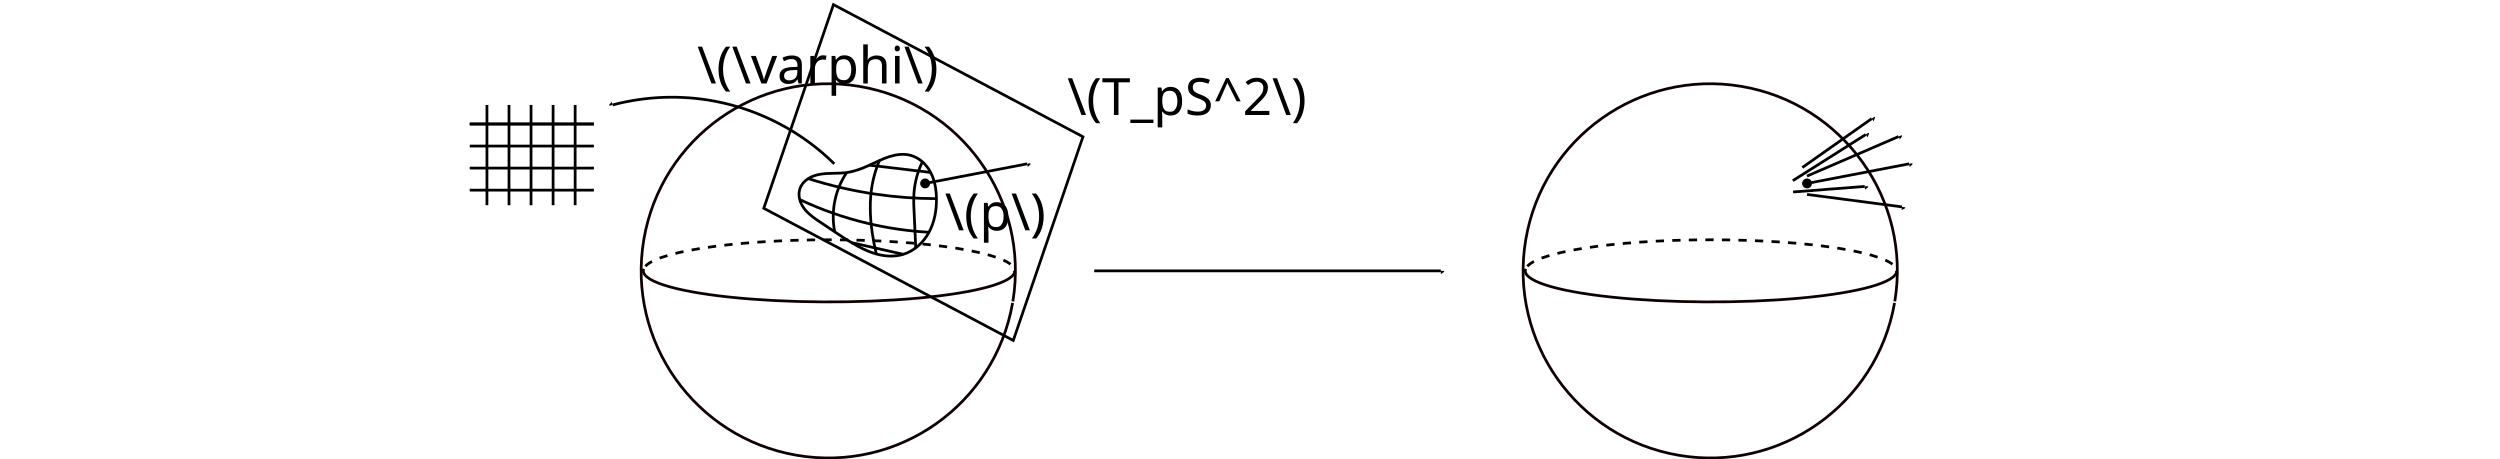
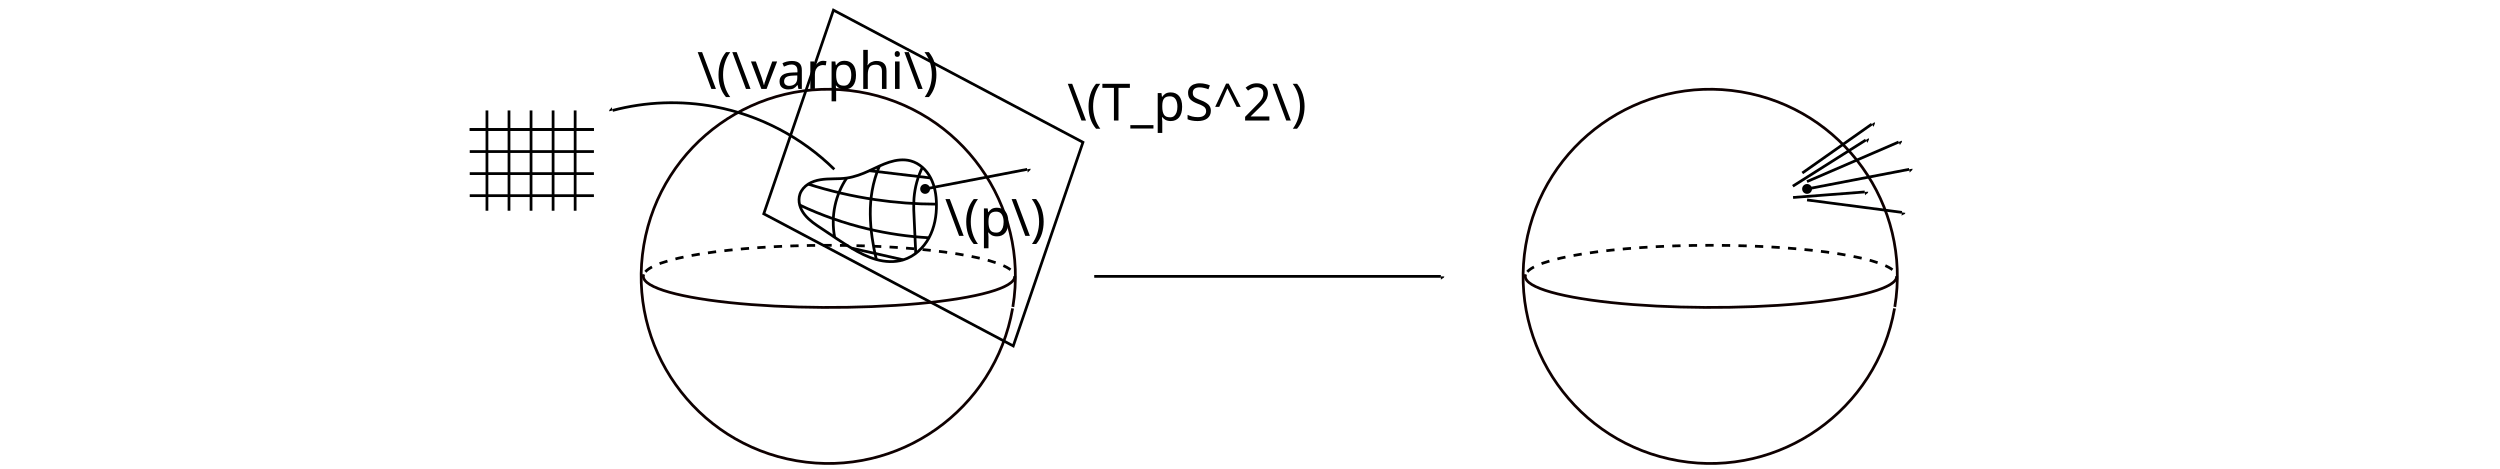
- <svg xmlns="http://www.w3.org/2000/svg" width="240mm" height="44mm" viewBox="0 0 240 44" version="1.1" id="svg8">
+ <svg xmlns="http://www.w3.org/2000/svg" width="240mm" height="45mm" viewBox="0 0 240 45" version="1.1" id="svg8">
  <defs id="defs2">
    <marker id="marker-arrow-1" orient="auto-start-reverse" refY="0" refX="0" markerHeight="3" markerWidth="2">
      <g transform="scale(1.393333)" id="g7230">
        <path d="M -1.554,2.072 C -1.425,1.295 0,0.13 0.389,0 0,-0.13 -1.425,-1.295 -1.554,-2.072" style="fill:none;stroke:#000000;stroke-linecap:round;stroke-linejoin:round;stroke-miterlimit:10;stroke-dasharray:none;stroke-opacity:1" id="path7228" />
+ 

0" /&gt;
   </g>
    </marker>
    <marker id="marker-arrow-1-8" orient="auto-start-reverse" refY="0" refX="0" markerHeight="3" markerWidth="2">
      <g transform="scale(1.393333)" id="g8979">
        <path d="M -1.554,2.072 C -1.425,1.295 0,0.13 0.389,0 0,-0.13 -1.425,-1.295 -1.554,-2.072" style="fill:none;stroke:#000000;stroke-linecap:round;stroke-linejoin:round;stroke-miterlimit:10;stroke-dasharray:none;stroke-opacity:1" id="path8977" />

+ 
0" /&gt;
   </g>
    </marker>
    <marker id="marker-arrow-1-3" orient="auto-start-reverse" refY="0" refX="0" markerHeight="3" markerWidth="2">
      <g transform="scale(1.393333)" id="g9859">
        <path d="M -1.554,2.072 C -1.425,1.295 0,0.13 0.389,0 0,-0.13 -1.425,-1.295 -1.554,-2.072" style="fill:none;stroke:#000000;stroke-linecap:round;stroke-linejoin:round;stroke-miterlimit:10;stroke-dasharray:none;stroke-opacity:1" id="path9857" />
+ 

0" /&gt;
   </g>
    </marker>
    <marker id="marker-arrow-1-1" orient="auto-start-reverse" refY="0" refX="0" markerHeight="3" markerWidth="2">
      <g transform="scale(1.393333)" id="g9946">
        <path d="M -1.554,2.072 C -1.425,1.295 0,0.13 0.389,0 0,-0.13 -1.425,-1.295 -1.554,-2.072" style="fill:none;stroke:#000000;stroke-linecap:round;stroke-linejoin:round;stroke-miterlimit:10;stroke-dasharray:none;stroke-opacity:1" id="path9944" />

+ 
0" /&gt;
   </g>
    </marker>
    <marker id="marker-arrow-1-0" orient="auto-start-reverse" refY="0" refX="0" markerHeight="3" markerWidth="2">
      <g transform="scale(1.393333)" id="g10035">
        <path d="M -1.554,2.072 C -1.425,1.295 0,0.13 0.389,0 0,-0.13 -1.425,-1.295 -1.554,-2.072" style="fill:none;stroke:#000000;stroke-linecap:round;stroke-linejoin:round;stroke-miterlimit:10;stroke-dasharray:none;stroke-opacity:1" id="path10033" />
+ 

0" /&gt;
   </g>
    </marker>
    <marker id="marker-arrow-1-37" orient="auto-start-reverse" refY="0" refX="0" markerHeight="3" markerWidth="2">
      <g transform="scale(1.393333)" id="g10142">
        <path d="M -1.554,2.072 C -1.425,1.295 0,0.13 0.389,0 0,-0.13 -1.425,-1.295 -1.554,-2.072" style="fill:none;stroke:#000000;stroke-linecap:round;stroke-linejoin:round;stroke-miterlimit:10;stroke-dasharray:none;stroke-opacity:1" id="path10140" />

+ 
0" /&gt;
   </g>
    </marker>
    <marker id="marker-arrow-1-34" orient="auto-start-reverse" refY="0" refX="0" markerHeight="3" markerWidth="2">
      <g transform="scale(1.393333)" id="g10267">
        <path d="M -1.554,2.072 C -1.425,1.295 0,0.13 0.389,0 0,-0.13 -1.425,-1.295 -1.554,-2.072" style="fill:none;stroke:#000000;stroke-linecap:round;stroke-linejoin:round;stroke-miterlimit:10;stroke-dasharray:none;stroke-opacity:1" id="path10265" />
+ 

0" /&gt;
   </g>
    </marker>
    <marker id="marker-arrow-1-7" orient="auto-start-reverse" refY="0" refX="0" markerHeight="3" markerWidth="2">
      <g transform="scale(1.393333)" id="g10410">
        <path d="M -1.554,2.072 C -1.425,1.295 0,0.13 0.389,0 0,-0.13 -1.425,-1.295 -1.554,-2.072" style="fill:none;stroke:#000000;stroke-linecap:round;stroke-linejoin:round;stroke-miterlimit:10;stroke-dasharray:none;stroke-opacity:1" id="path10408" />

+ 
0" /&gt;
   </g>
    </marker>
    <marker id="marker-arrow-1-2" orient="auto-start-reverse" refY="0" refX="0" markerHeight="3" markerWidth="2">
      <g transform="scale(1.393333)" id="g10571">
        <path d="M -1.554,2.072 C -1.425,1.295 0,0.13 0.389,0 0,-0.13 -1.425,-1.295 -1.554,-2.072" style="fill:none;stroke:#000000;stroke-linecap:round;stroke-linejoin:round;stroke-miterlimit:10;stroke-dasharray:none;stroke-opacity:1" id="path10569" />
+ 

0" /&gt;
   </g>
    </marker>
    <marker id="marker-arrow-1-5" orient="auto-start-reverse" refY="0" refX="0" markerHeight="3" markerWidth="2">
      <g transform="scale(1.393333)" id="g10750">
        <path d="M -1.554,2.072 C -1.425,1.295 0,0.13 0.389,0 0,-0.13 -1.425,-1.295 -1.554,-2.072" style="fill:none;stroke:#000000;stroke-linecap:round;stroke-linejoin:round;stroke-miterlimit:10;stroke-dasharray:none;stroke-opacity:1" id="path10748" />

+ 
0" /&gt;
   </g>
    </marker>
    <marker id="marker-arrow-1-71" orient="auto-start-reverse" refY="0" refX="0" markerHeight="3" markerWidth="2">
      <g transform="scale(1.393333)" id="g10947">
        <path d="M -1.554,2.072 C -1.425,1.295 0,0.13 0.389,0 0,-0.13 -1.425,-1.295 -1.554,-2.072" style="fill:none;stroke:#000000;stroke-linecap:round;stroke-linejoin:round;stroke-miterlimit:10;stroke-dasharray:none;stroke-opacity:1" id="path10945" />
+ 

0" /&gt;
   </g>
    </marker>
    <marker id="marker-arrow-1-86" orient="auto-start-reverse" refY="0" refX="0" markerHeight="3" markerWidth="2">
      <g transform="scale(1.393333)" id="g11162">
        <path d="M -1.554,2.072 C -1.425,1.295 0,0.13 0.389,0 0,-0.13 -1.425,-1.295 -1.554,-2.072" style="fill:none;stroke:#000000;stroke-linecap:round;stroke-linejoin:round;stroke-miterlimit:10;stroke-dasharray:none;stroke-opacity:1" id="path11160" />

+ 
0" /&gt;
   </g>
    </marker>
    <marker id="marker-arrow-1-53" orient="auto-start-reverse" refY="0" refX="0" markerHeight="3" markerWidth="2">
      <g transform="scale(1.393333)" id="g11395">
        <path d="M -1.554,2.072 C -1.425,1.295 0,0.13 0.389,0 0,-0.13 -1.425,-1.295 -1.554,-2.072" style="fill:none;stroke:#000000;stroke-linecap:round;stroke-linejoin:round;stroke-miterlimit:10;stroke-dasharray:none;stroke-opacity:1" id="path11393" />
+ 

0" /&gt;
   </g>
    </marker>
    <marker id="marker-arrow-1-19" orient="auto-start-reverse" refY="0" refX="0" markerHeight="3" markerWidth="2">
      <g transform="scale(1.393333)" id="g11646">
        <path d="M -1.554,2.072 C -1.425,1.295 0,0.13 0.389,0 0,-0.13 -1.425,-1.295 -1.554,-2.072" style="fill:none;stroke:#000000;stroke-linecap:round;stroke-linejoin:round;stroke-miterlimit:10;stroke-dasharray:none;stroke-opacity:1" id="path11644" />

+ 
0" /&gt;
   </g>
    </marker>
    <marker id="marker-arrow-1-6" orient="auto-start-reverse" refY="0" refX="0" markerHeight="3" markerWidth="2">
      <g transform="scale(1.393333)" id="g11915">
        <path d="M -1.554,2.072 C -1.425,1.295 0,0.13 0.389,0 0,-0.13 -1.425,-1.295 -1.554,-2.072" style="fill:none;stroke:#000000;stroke-linecap:round;stroke-linejoin:round;stroke-miterlimit:10;stroke-dasharray:none;stroke-opacity:1" id="path11913" />
+ 

0" /&gt;
   </g>
    </marker>
    <marker id="marker-arrow-1-4" orient="auto-start-reverse" refY="0" refX="0" markerHeight="3" markerWidth="2">
      <g transform="scale(1.393333)" id="g12202">
        <path d="M -1.554,2.072 C -1.425,1.295 0,0.13 0.389,0 0,-0.13 -1.425,-1.295 -1.554,-2.072" style="fill:none;stroke:#000000;stroke-linecap:round;stroke-linejoin:round;stroke-miterlimit:10;stroke-dasharray:none;stroke-opacity:1" id="path12200" />

+ 
0" /&gt;
   </g>
    </marker>
  </defs>
  <g id="layer1" transform="translate(0,-177)">
-     <path style="font-variation-settings:normal;opacity:1;vector-effect:none;fill:none;fill-opacity:1;fill-rule:evenodd;stroke:#0e0000;stroke-width:0.265;stroke-linecap:butt;stroke-linejoin:miter;stroke-miterlimit:4;stroke-dasharray:none;stroke-dashoffset:0;stroke-opacity:1;-inkscape-stroke:none;stop-color:#000000;stop-opacity:1" id="path2241" d="M 97.21,206.076 A 17.96,17.96 0 0 1 76.477,220.704 17.96,17.96 0 0 1 61.807,200 17.96,17.96 0 0 1 82.483,185.289 17.96,17.96 0 0 1 97.234,205.935" />
-     <rect style="font-variation-settings:normal;opacity:1;vector-effect:none;fill:none;fill-opacity:1;fill-rule:evenodd;stroke:#000000;stroke-width:0.266;stroke-linecap:butt;stroke-linejoin:miter;stroke-miterlimit:4;stroke-dasharray:none;stroke-dashoffset:0;stroke-opacity:1;-inkscape-stroke:none;marker-start:none;marker-end:none;stop-color:#000000;stop-opacity:1" id="rect2969" width="27.105" height="20.666" x="134.815" y="120.849" transform="matrix(0.8836939,0.4680653,-0.3237369,0.9461472,0,0)" />
-     <path style="font-variation-settings:normal;opacity:1;vector-effect:none;fill:#000000;fill-opacity:1;fill-rule:evenodd;stroke:none;stroke-width:0.265;stroke-linecap:butt;stroke-linejoin:miter;stroke-miterlimit:4;stroke-dasharray:none;stroke-dashoffset:0;stroke-opacity:1;-inkscape-stroke:none;marker-start:none;marker-end:none;stop-color:#000000;stop-opacity:1" id="path4593" d="m 89.276,-194.528 a 0.472,0.472 0 0 1 -0.545,0.385 0.472,0.472 0 0 1 -0.386,-0.544 0.472,0.472 0 0 1 0.544,-0.387 0.472,0.472 0 0 1 0.388,0.543" transform="scale(1,-1)" />
-     <text xml:space="preserve" style="font-size:4.939px;line-height:1.25;font-family:sans-serif;-inkscape-font-specification:'sans-serif, Normal';text-decoration-color:#000000;letter-spacing:0px;word-spacing:0px;fill:#000000;stroke-width:0.265;-inkscape-stroke:none;stop-color:#000000" x="90.714" y="199.112" id="text4655">
-       <tspan id="tspan4653" style="stroke-width:0.265" x="90.714" y="199.112">\(p\)</tspan>
+     <path style="font-variation-settings:normal;opacity:1;vector-effect:none;fill:none;fill-opacity:1;fill-rule:evenodd;stroke:#0e0000;stroke-width:0.265;stroke-linecap:butt;stroke-linejoin:miter;stroke-miterlimit:4;stroke-dasharray:none;stroke-dashoffset:0;stroke-opacity:1;-inkscape-stroke:none;stop-color:#000000;stop-opacity:1" id="path2241" d="M 97.21,206.605 A 17.96,17.96 0 0 1 76.477,221.233 17.96,17.96 0 0 1 61.807,200.529 17.96,17.96 0 0 1 82.483,185.818 17.96,17.96 0 0 1 97.234,206.464" />
+     <rect style="font-variation-settings:normal;opacity:1;vector-effect:none;fill:none;fill-opacity:1;fill-rule:evenodd;stroke:#000000;stroke-width:0.266;stroke-linecap:butt;stroke-linejoin:miter;stroke-miterlimit:4;stroke-dasharray:none;stroke-dashoffset:0;stroke-opacity:1;-inkscape-stroke:none;marker-start:none;marker-end:none;stop-color:#000000;stop-opacity:1" id="rect2969" width="27.105" height="20.666" x="134.988" y="121.323" transform="matrix(0.8836939,0.4680653,-0.3237369,0.9461472,0,0)" />
+     <path style="font-variation-settings:normal;opacity:1;vector-effect:none;fill:#000000;fill-opacity:1;fill-rule:evenodd;stroke:none;stroke-width:0.265;stroke-linecap:butt;stroke-linejoin:miter;stroke-miterlimit:4;stroke-dasharray:none;stroke-dashoffset:0;stroke-opacity:1;-inkscape-stroke:none;marker-start:none;marker-end:none;stop-color:#000000;stop-opacity:1" id="path4593" d="m 89.276,-195.057 a 0.472,0.472 0 0 1 -0.545,0.385 0.472,0.472 0 0 1 -0.386,-0.544 0.472,0.472 0 0 1 0.544,-0.387 0.472,0.472 0 0 1 0.388,0.543" transform="scale(1,-1)" />
+     <text xml:space="preserve" style="font-size:4.939px;line-height:1.25;font-family:sans-serif;-inkscape-font-specification:'sans-serif, Normal';text-decoration-color:#000000;letter-spacing:0px;word-spacing:0px;fill:#000000;stroke-width:0.265;-inkscape-stroke:none;stop-color:#000000" x="90.714" y="199.642" id="text4655">
+       <tspan id="tspan4653" style="stroke-width:0.265" x="90.714" y="199.642">\(p\)</tspan>
    </text>
-     <path style="fill:none;stroke:#000000;stroke-width:0.265px;stroke-linecap:butt;stroke-linejoin:miter;stroke-opacity:1" d="m 83.466,192.858 c 0.63,-0.288 1.248,-0.611 1.908,-0.821 0.66,-0.211 1.378,-0.304 2.046,-0.123 0.418,0.113 0.805,0.332 1.131,0.619 0.325,0.286 0.59,0.639 0.791,1.023 0.402,0.768 0.545,1.649 0.557,2.515 0.015,1.113 -0.186,2.247 -0.715,3.226 -0.529,0.98 -1.407,1.795 -2.472,2.12 -0.835,0.255 -1.743,0.201 -2.584,-0.033 -0.841,-0.234 -1.624,-0.641 -2.374,-1.088 -0.969,-0.579 -1.892,-1.229 -2.833,-1.852 -0.596,-0.394 -1.21,-0.787 -1.657,-1.344 -0.223,-0.279 -0.401,-0.597 -0.492,-0.943 -0.091,-0.345 -0.092,-0.718 0.025,-1.056 0.138,-0.397 0.434,-0.729 0.789,-0.955 0.355,-0.226 0.765,-0.354 1.18,-0.422 0.83,-0.136 1.684,-0.043 2.517,-0.16 0.76,-0.107 1.486,-0.386 2.184,-0.705 z" id="path5479" />
-     <path style="fill:none;stroke:#000000;stroke-width:0.265px;stroke-linecap:butt;stroke-linejoin:miter;stroke-opacity:1" d="m 89.185,199.297 c -1.981,-0.109 -3.952,-0.395 -5.882,-0.853 -2.248,-0.534 -4.441,-1.302 -6.531,-2.287" id="path6209" />
-     <path style="fill:none;stroke:#000000;stroke-width:0.265px;stroke-linecap:butt;stroke-linejoin:miter;stroke-opacity:1" d="m 89.9,196.07 c -1.975,-0.003 -3.949,-0.149 -5.902,-0.438 -2.173,-0.321 -4.319,-0.819 -6.412,-1.486" id="path6213" />
-     <path style="fill:none;stroke:#000000;stroke-width:0.265px;stroke-linecap:butt;stroke-linejoin:miter;stroke-opacity:1" d="m 89.342,193.555 -5.876,-0.697" id="path6313" />
-     <path style="fill:none;stroke:#000000;stroke-width:0.265px;stroke-linecap:butt;stroke-linejoin:miter;stroke-opacity:1" d="m 86.713,201.416 -4.958,-1.121" id="path6317" />
-     <path style="fill:none;stroke:#000000;stroke-width:0.265px;stroke-linecap:butt;stroke-linejoin:miter;stroke-opacity:1" d="m 45.094,188.904 h 11.922" id="path7047" />
-     <path style="fill:none;stroke:#000000;stroke-width:0.265px;stroke-linecap:butt;stroke-linejoin:miter;stroke-opacity:1" d="m 45.094,188.904 h 11.922" id="path7156" />
-     <path style="fill:none;stroke:#000000;stroke-width:0.265px;stroke-linecap:butt;stroke-linejoin:miter;stroke-opacity:1" d="m 45.094,191.021 h 11.922" id="path7168" />
-     <path style="fill:none;stroke:#000000;stroke-width:0.265px;stroke-linecap:butt;stroke-linejoin:miter;stroke-opacity:1" d="m 45.094,193.137 h 11.922" id="path7174" />
-     <path style="fill:none;stroke:#000000;stroke-width:0.265px;stroke-linecap:butt;stroke-linejoin:miter;stroke-opacity:1" d="m 45.094,195.254 h 11.922" id="path7180" />
-     <path style="fill:none;stroke:#000000;stroke-width:0.265px;stroke-linecap:butt;stroke-linejoin:miter;stroke-opacity:1" d="m 46.747,196.701 v -9.627" id="path7192" />
-     <path style="fill:none;stroke:#000000;stroke-width:0.265px;stroke-linecap:butt;stroke-linejoin:miter;stroke-opacity:1" d="m 48.864,196.701 v -9.627" id="path7196" />
-     <path style="fill:none;stroke:#000000;stroke-width:0.265px;stroke-linecap:butt;stroke-linejoin:miter;stroke-opacity:1" d="m 50.98,196.701 v -9.627" id="path7202" />
-     <path style="fill:none;stroke:#000000;stroke-width:0.265px;stroke-linecap:butt;stroke-linejoin:miter;stroke-opacity:1" d="m 53.097,196.701 v -9.627" id="path7208" />
-     <path style="fill:none;stroke:#000000;stroke-width:0.265px;stroke-linecap:butt;stroke-linejoin:miter;stroke-opacity:1" d="m 55.214,196.701 v -9.627" id="path7214" />
-     <path style="fill:none;fill-opacity:1;stroke:#000000;stroke-width:0.265;stroke-linecap:butt;stroke-linejoin:miter;stroke-dasharray:none;stroke-opacity:1;marker-start:none;marker-end:url(#marker-arrow-1)" d="m 80.093,192.727 c -3.113,-3.072 -7.153,-5.191 -11.45,-6.007 -3.25,-0.617 -6.638,-0.495 -9.835,0.354" id="path7224" />
-     <text xml:space="preserve" style="font-size:4.939px;line-height:1.25;font-family:sans-serif;-inkscape-font-specification:'sans-serif, Normal';text-decoration-color:#000000;letter-spacing:0px;word-spacing:0px;fill:#000000;stroke-width:0.265;-inkscape-stroke:none;stop-color:#000000" x="66.933" y="185.011" id="text7261">
-       <tspan id="tspan7259" style="stroke-width:0.265" x="66.933" y="185.011">\(\varphi\)</tspan>
+     <path style="fill:none;stroke:#000000;stroke-width:0.265px;stroke-linecap:butt;stroke-linejoin:miter;stroke-opacity:1" d="m 83.466,192.858 c 0.63,-0.288 1.248,-0.611 1.908,-0.821 0.66,-0.211 1.378,-0.304 2.046,-0.123 0.418,0.113 0.805,0.332 1.131,0.619 0.325,0.286 0.59,0.639 0.791,1.023 0.402,0.768 0.545,1.649 0.557,2.515 0.015,1.113 -0.186,2.247 -0.715,3.226 -0.529,0.98 -1.407,1.795 -2.472,2.12 -0.835,0.255 -1.743,0.201 -2.584,-0.033 -0.841,-0.234 -1.624,-0.641 -2.374,-1.088 -0.969,-0.579 -1.892,-1.229 -2.833,-1.852 -0.596,-0.394 -1.21,-0.787 -1.657,-1.344 -0.223,-0.279 -0.401,-0.597 -0.492,-0.943 -0.091,-0.345 -0.092,-0.718 0.025,-1.056 0.138,-0.397 0.434,-0.729 0.789,-0.955 0.355,-0.226 0.765,-0.354 1.18,-0.422 0.83,-0.136 1.684,-0.043 2.517,-0.16 0.76,-0.107 1.486,-0.386 2.184,-0.705 z" id="path5479" transform="translate(0,0.5291667)" />
+     <path style="fill:none;stroke:#000000;stroke-width:0.265px;stroke-linecap:butt;stroke-linejoin:miter;stroke-opacity:1" d="m 89.185,199.297 c -1.981,-0.109 -3.952,-0.395 -5.882,-0.853 -2.248,-0.534 -4.441,-1.302 -6.531,-2.287" id="path6209" transform="translate(0,0.5291667)" />
+     <path style="fill:none;stroke:#000000;stroke-width:0.265px;stroke-linecap:butt;stroke-linejoin:miter;stroke-opacity:1" d="m 89.9,196.07 c -1.975,-0.003 -3.949,-0.149 -5.902,-0.438 -2.173,-0.321 -4.319,-0.819 -6.412,-1.486" id="path6213" transform="translate(0,0.5291667)" />
+     <path style="fill:none;stroke:#000000;stroke-width:0.265px;stroke-linecap:butt;stroke-linejoin:miter;stroke-opacity:1" d="m 89.342,193.555 -5.876,-0.697" id="path6313" transform="translate(0,0.5291667)" />
+     <path style="fill:none;stroke:#000000;stroke-width:0.265px;stroke-linecap:butt;stroke-linejoin:miter;stroke-opacity:1" d="m 86.713,201.416 -4.958,-1.121" id="path6317" transform="translate(0,0.5291667)" />
+     <path style="fill:none;stroke:#000000;stroke-width:0.265px;stroke-linecap:butt;stroke-linejoin:miter;stroke-opacity:1" d="m 45.094,188.904 h 11.922" id="path7047" transform="translate(0,0.5291667)" />
+     <path style="fill:none;stroke:#000000;stroke-width:0.265px;stroke-linecap:butt;stroke-linejoin:miter;stroke-opacity:1" d="m 45.094,188.904 h 11.922" id="path7156" transform="translate(0,0.5291667)" />
+     <path style="fill:none;stroke:#000000;stroke-width:0.265px;stroke-linecap:butt;stroke-linejoin:miter;stroke-opacity:1" d="m 45.094,191.021 h 11.922" id="path7168" transform="translate(0,0.5291667)" />
+     <path style="fill:none;stroke:#000000;stroke-width:0.265px;stroke-linecap:butt;stroke-linejoin:miter;stroke-opacity:1" d="m 45.094,193.137 h 11.922" id="path7174" transform="translate(0,0.5291667)" />
+     <path style="fill:none;stroke:#000000;stroke-width:0.265px;stroke-linecap:butt;stroke-linejoin:miter;stroke-opacity:1" d="m 45.094,195.254 h 11.922" id="path7180" transform="translate(0,0.5291667)" />
+     <path style="fill:none;stroke:#000000;stroke-width:0.265px;stroke-linecap:butt;stroke-linejoin:miter;stroke-opacity:1" d="m 46.747,196.701 v -9.627" id="path7192" transform="translate(0,0.5291667)" />
+     <path style="fill:none;stroke:#000000;stroke-width:0.265px;stroke-linecap:butt;stroke-linejoin:miter;stroke-opacity:1" d="m 48.864,196.701 v -9.627" id="path7196" transform="translate(0,0.5291667)" />
+     <path style="fill:none;stroke:#000000;stroke-width:0.265px;stroke-linecap:butt;stroke-linejoin:miter;stroke-opacity:1" d="m 50.98,196.701 v -9.627" id="path7202" transform="translate(0,0.5291667)" />
+     <path style="fill:none;stroke:#000000;stroke-width:0.265px;stroke-linecap:butt;stroke-linejoin:miter;stroke-opacity:1" d="m 53.097,196.701 v -9.627" id="path7208" transform="translate(0,0.5291667)" />
+     <path style="fill:none;stroke:#000000;stroke-width:0.265px;stroke-linecap:butt;stroke-linejoin:miter;stroke-opacity:1" d="m 55.214,196.701 v -9.627" id="path7214" transform="translate(0,0.5291667)" />
+     <path style="fill:none;fill-opacity:1;stroke:#000000;stroke-width:0.265;stroke-linecap:butt;stroke-linejoin:miter;stroke-dasharray:none;stroke-opacity:1;marker-start:none;marker-end:url(#marker-arrow-1)" d="m 80.093,192.727 c -3.113,-3.072 -7.153,-5.191 -11.45,-6.007 -3.25,-0.617 -6.638,-0.495 -9.835,0.354" id="path7224" transform="translate(0,0.5291667)" />
+     <text xml:space="preserve" style="font-size:4.939px;line-height:1.25;font-family:sans-serif;-inkscape-font-specification:'sans-serif, Normal';text-decoration-color:#000000;letter-spacing:0px;word-spacing:0px;fill:#000000;stroke-width:0.265;-inkscape-stroke:none;stop-color:#000000" x="66.933" y="185.54" id="text7261">
+       <tspan id="tspan7259" style="stroke-width:0.265" x="66.933" y="185.54">\(\varphi\)</tspan>
    </text>
-     <path style="fill:none;stroke:#000000;stroke-width:0.265px;stroke-linecap:butt;stroke-linejoin:miter;stroke-opacity:1" d="m 81.283,193.563 c -0.536,0.798 -0.919,1.699 -1.121,2.639 -0.216,1 -0.227,2.044 -0.033,3.049" id="path8057" />
-     <path style="fill:none;stroke:#000000;stroke-width:0.265px;stroke-linecap:butt;stroke-linejoin:miter;stroke-opacity:1" d="m 84.423,192.413 c -0.322,0.762 -0.558,1.56 -0.7,2.375 -0.259,1.48 -0.209,3.002 0,4.49 0.1,0.708 0.235,1.412 0.406,2.106" id="path8070" />
-     <path style="fill:none;stroke:#000000;stroke-width:0.265px;stroke-linecap:butt;stroke-linejoin:miter;stroke-opacity:1" d="m 88.552,192.533 c -0.45,0.919 -0.724,1.923 -0.806,2.943 -0.06,0.751 -0.016,1.505 0.025,2.258 0.055,1.021 0.102,2.042 0.141,3.063" id="path8083" />
-     <text xml:space="preserve" style="font-size:4.939px;line-height:1.25;font-family:sans-serif;-inkscape-font-specification:'sans-serif, Normal';text-decoration-color:#000000;letter-spacing:0px;word-spacing:0px;fill:#000000;stroke-width:0.265;-inkscape-stroke:none;stop-color:#000000" x="102.461" y="188.043" id="text8898">
-       <tspan id="tspan8896" style="stroke-width:0.265" x="102.461" y="188.043">\(T_pS^2\)</tspan>
+     <path style="fill:none;stroke:#000000;stroke-width:0.265px;stroke-linecap:butt;stroke-linejoin:miter;stroke-opacity:1" d="m 81.283,193.563 c -0.536,0.798 -0.919,1.699 -1.121,2.639 -0.216,1 -0.227,2.044 -0.033,3.049" id="path8057" transform="translate(0,0.5291667)" />
+     <path style="fill:none;stroke:#000000;stroke-width:0.265px;stroke-linecap:butt;stroke-linejoin:miter;stroke-opacity:1" d="m 84.423,192.413 c -0.322,0.762 -0.558,1.56 -0.7,2.375 -0.259,1.48 -0.209,3.002 0,4.49 0.1,0.708 0.235,1.412 0.406,2.106" id="path8070" transform="translate(0,0.5291667)" />
+     <path style="fill:none;stroke:#000000;stroke-width:0.265px;stroke-linecap:butt;stroke-linejoin:miter;stroke-opacity:1" d="m 88.552,192.533 c -0.45,0.919 -0.724,1.923 -0.806,2.943 -0.06,0.751 -0.016,1.505 0.025,2.258 0.055,1.021 0.102,2.042 0.141,3.063" id="path8083" transform="translate(0,0.5291667)" />
+     <text xml:space="preserve" style="font-size:4.939px;line-height:1.25;font-family:sans-serif;-inkscape-font-specification:'sans-serif, Normal';text-decoration-color:#000000;letter-spacing:0px;word-spacing:0px;fill:#000000;stroke-width:0.265;-inkscape-stroke:none;stop-color:#000000" x="102.461" y="188.572" id="text8898">
+       <tspan id="tspan8896" style="stroke-width:0.265" x="102.461" y="188.572">\(T_pS^2\)</tspan>
    </text>
-     <path style="fill:none;fill-opacity:1;stroke:#000000;stroke-width:0.265;stroke-linecap:butt;stroke-linejoin:miter;stroke-dasharray:none;stroke-opacity:1;marker-start:none;marker-end:url(#marker-arrow-1)" d="m 88.811,194.609 9.796,-1.882" id="path8964" />
-     <path style="fill:none;fill-opacity:1;stroke:#000000;stroke-width:0.265;stroke-linecap:butt;stroke-linejoin:miter;stroke-dasharray:none;stroke-opacity:1;marker-start:none;marker-end:url(#marker-arrow-1)" d="m 105.046,203.003 h 33.276" id="path9835" />
-     <path style="font-variation-settings:normal;opacity:1;vector-effect:none;fill:none;fill-opacity:1;fill-rule:evenodd;stroke:#0e0000;stroke-width:0.265;stroke-linecap:butt;stroke-linejoin:miter;stroke-miterlimit:4;stroke-dasharray:none;stroke-dashoffset:0;stroke-opacity:1;-inkscape-stroke:none;stop-color:#000000;stop-opacity:1" id="path9897" d="m 181.877,206.076 a 17.96,17.96 0 0 1 -20.734,14.628 17.96,17.96 0 0 1 -14.669,-20.705 17.96,17.96 0 0 1 20.675,-14.711 17.96,17.96 0 0 1 14.752,20.646" />
-     <path style="font-variation-settings:normal;opacity:1;vector-effect:none;fill:none;fill-opacity:1;fill-rule:evenodd;stroke:#0e0000;stroke-width:0.265;stroke-linecap:butt;stroke-linejoin:miter;stroke-miterlimit:4;stroke-dasharray:none;stroke-dashoffset:0;stroke-opacity:1;-inkscape-stroke:none;stop-color:#000000;stop-opacity:1" id="path9899" d="m 97.42,202.999 a 17.83,2.983 0 0 1 -9.245,2.618 17.83,2.983 0 0 1 -18.165,-0.099 17.83,2.983 0 0 1 -8.21,-2.713" />
-     <path style="font-variation-settings:normal;opacity:1;vector-effect:none;fill:none;fill-opacity:1;fill-rule:evenodd;stroke:#000000;stroke-width:0.265;stroke-linecap:butt;stroke-linejoin:miter;stroke-miterlimit:4;stroke-dasharray:0.794, 0.794;stroke-dashoffset:0;stroke-opacity:1;-inkscape-stroke:none;marker-start:none;marker-end:none;stop-color:#000000;stop-opacity:1" id="path9901" d="m 61.955,202.563 a 17.83,2.983 0 0 1 19.364,-2.529 17.83,2.983 0 0 1 16.081,3.107" />
-     <path style="font-variation-settings:normal;opacity:1;vector-effect:none;fill:none;fill-opacity:1;fill-rule:evenodd;stroke:#0e0000;stroke-width:0.265;stroke-linecap:butt;stroke-linejoin:miter;stroke-miterlimit:4;stroke-dasharray:none;stroke-dashoffset:0;stroke-opacity:1;-inkscape-stroke:none;stop-color:#000000;stop-opacity:1" id="path9909" d="m 182.086,202.999 a 17.83,2.983 0 0 1 -9.245,2.618 17.83,2.983 0 0 1 -18.165,-0.099 17.83,2.983 0 0 1 -8.21,-2.713" />
-     <path style="font-variation-settings:normal;opacity:1;vector-effect:none;fill:none;fill-opacity:1;fill-rule:evenodd;stroke:#000000;stroke-width:0.265;stroke-linecap:butt;stroke-linejoin:miter;stroke-miterlimit:4;stroke-dasharray:0.794, 0.794;stroke-dashoffset:0;stroke-opacity:1;-inkscape-stroke:none;marker-start:none;marker-end:none;stop-color:#000000;stop-opacity:1" id="path9911" d="m 146.622,202.563 a 17.83,2.983 0 0 1 19.364,-2.529 17.83,2.983 0 0 1 16.081,3.107" />
-     <path style="fill:none;fill-opacity:1;stroke:#000000;stroke-width:0.265;stroke-linecap:butt;stroke-linejoin:miter;stroke-dasharray:none;stroke-opacity:1;marker-start:none;marker-end:url(#marker-arrow-1)" d="m 172.133,195.429 6.884,-0.532" id="path10851" />
-     <path style="fill:none;fill-opacity:1;stroke:#000000;stroke-width:0.265;stroke-linecap:butt;stroke-linejoin:miter;stroke-dasharray:none;stroke-opacity:1;marker-start:none;marker-end:url(#marker-arrow-1)" d="m 173.478,194.609 9.796,-1.882" id="path1263" />
-     <path style="fill:none;fill-opacity:1;stroke:#000000;stroke-width:0.265;stroke-linecap:butt;stroke-linejoin:miter;stroke-dasharray:none;stroke-opacity:1;marker-start:none;marker-end:url(#marker-arrow-1)" d="m 172.11,194.344 7.004,-4.43" id="path1413" />
-     <path style="fill:none;fill-opacity:1;stroke:#000000;stroke-width:0.265;stroke-linecap:butt;stroke-linejoin:miter;stroke-dasharray:none;stroke-opacity:1;marker-start:none;marker-end:url(#marker-arrow-1)" d="m 173.023,193.08 6.666,-4.693" id="path1722" />
-     <path style="fill:none;fill-opacity:1;stroke:#000000;stroke-width:0.265;stroke-linecap:butt;stroke-linejoin:miter;stroke-dasharray:none;stroke-opacity:1;marker-start:none;marker-end:url(#marker-arrow-1)" d="m 173.478,195.667 9.109,1.193" id="path1872" />
-     <path style="fill:none;fill-opacity:1;stroke:#000000;stroke-width:0.265;stroke-linecap:butt;stroke-linejoin:miter;stroke-dasharray:none;stroke-opacity:1;marker-start:none;marker-end:url(#marker-arrow-1)" d="m 173.471,193.904 8.799,-3.799" id="path2537" />
-     <path style="font-variation-settings:normal;opacity:1;vector-effect:none;fill:#000000;fill-opacity:1;fill-rule:evenodd;stroke:none;stroke-width:0.265;stroke-linecap:butt;stroke-linejoin:miter;stroke-miterlimit:4;stroke-dasharray:none;stroke-dashoffset:0;stroke-opacity:1;-inkscape-stroke:none;marker-start:none;marker-end:none;stop-color:#000000;stop-opacity:1" id="path3173" d="m 173.943,-194.528 a 0.472,0.472 0 0 1 -0.545,0.385 0.472,0.472 0 0 1 -0.386,-0.544 0.472,0.472 0 0 1 0.544,-0.387 0.472,0.472 0 0 1 0.388,0.543" transform="scale(1,-1)" />
+     <path style="fill:none;fill-opacity:1;stroke:#000000;stroke-width:0.265;stroke-linecap:butt;stroke-linejoin:miter;stroke-dasharray:none;stroke-opacity:1;marker-start:none;marker-end:url(#marker-arrow-1)" d="m 88.811,194.609 9.796,-1.882" id="path8964" transform="translate(0,0.5291667)" />
+     <path style="fill:none;fill-opacity:1;stroke:#000000;stroke-width:0.265;stroke-linecap:butt;stroke-linejoin:miter;stroke-dasharray:none;stroke-opacity:1;marker-start:none;marker-end:url(#marker-arrow-1)" d="m 105.046,203.003 h 33.276" id="path9835" transform="translate(0,0.5291667)" />
+     <path style="font-variation-settings:normal;opacity:1;vector-effect:none;fill:none;fill-opacity:1;fill-rule:evenodd;stroke:#0e0000;stroke-width:0.265;stroke-linecap:butt;stroke-linejoin:miter;stroke-miterlimit:4;stroke-dasharray:none;stroke-dashoffset:0;stroke-opacity:1;-inkscape-stroke:none;stop-color:#000000;stop-opacity:1" id="path9897" d="m 181.877,206.605 a 17.96,17.96 0 0 1 -20.734,14.628 17.96,17.96 0 0 1 -14.669,-20.705 17.96,17.96 0 0 1 20.675,-14.711 17.96,17.96 0 0 1 14.752,20.646" />
+     <path style="font-variation-settings:normal;opacity:1;vector-effect:none;fill:none;fill-opacity:1;fill-rule:evenodd;stroke:#0e0000;stroke-width:0.265;stroke-linecap:butt;stroke-linejoin:miter;stroke-miterlimit:4;stroke-dasharray:none;stroke-dashoffset:0;stroke-opacity:1;-inkscape-stroke:none;stop-color:#000000;stop-opacity:1" id="path9899" d="m 97.42,203.528 a 17.83,2.983 0 0 1 -9.245,2.618 17.83,2.983 0 0 1 -18.165,-0.099 17.83,2.983 0 0 1 -8.21,-2.713" />
+     <path style="font-variation-settings:normal;opacity:1;vector-effect:none;fill:none;fill-opacity:1;fill-rule:evenodd;stroke:#000000;stroke-width:0.265;stroke-linecap:butt;stroke-linejoin:miter;stroke-miterlimit:4;stroke-dasharray:0.794, 0.794;stroke-dashoffset:0;stroke-opacity:1;-inkscape-stroke:none;marker-start:none;marker-end:none;stop-color:#000000;stop-opacity:1" id="path9901" d="m 61.955,203.092 a 17.83,2.983 0 0 1 19.364,-2.529 17.83,2.983 0 0 1 16.081,3.107" />
+     <path style="font-variation-settings:normal;opacity:1;vector-effect:none;fill:none;fill-opacity:1;fill-rule:evenodd;stroke:#0e0000;stroke-width:0.265;stroke-linecap:butt;stroke-linejoin:miter;stroke-miterlimit:4;stroke-dasharray:none;stroke-dashoffset:0;stroke-opacity:1;-inkscape-stroke:none;stop-color:#000000;stop-opacity:1" id="path9909" d="m 182.086,203.528 a 17.83,2.983 0 0 1 -9.245,2.618 17.83,2.983 0 0 1 -18.165,-0.099 17.83,2.983 0 0 1 -8.21,-2.713" />
+     <path style="font-variation-settings:normal;opacity:1;vector-effect:none;fill:none;fill-opacity:1;fill-rule:evenodd;stroke:#000000;stroke-width:0.265;stroke-linecap:butt;stroke-linejoin:miter;stroke-miterlimit:4;stroke-dasharray:0.794, 0.794;stroke-dashoffset:0;stroke-opacity:1;-inkscape-stroke:none;marker-start:none;marker-end:none;stop-color:#000000;stop-opacity:1" id="path9911" d="m 146.622,203.092 a 17.83,2.983 0 0 1 19.364,-2.529 17.83,2.983 0 0 1 16.081,3.107" />
+     <path style="fill:none;fill-opacity:1;stroke:#000000;stroke-width:0.265;stroke-linecap:butt;stroke-linejoin:miter;stroke-dasharray:none;stroke-opacity:1;marker-start:none;marker-end:url(#marker-arrow-1)" d="m 172.133,195.429 6.884,-0.532" id="path10851" transform="translate(0,0.5291667)" />
+     <path style="fill:none;fill-opacity:1;stroke:#000000;stroke-width:0.265;stroke-linecap:butt;stroke-linejoin:miter;stroke-dasharray:none;stroke-opacity:1;marker-start:none;marker-end:url(#marker-arrow-1)" d="m 173.478,194.609 9.796,-1.882" id="path1263" transform="translate(0,0.5291667)" />
+     <path style="fill:none;fill-opacity:1;stroke:#000000;stroke-width:0.265;stroke-linecap:butt;stroke-linejoin:miter;stroke-dasharray:none;stroke-opacity:1;marker-start:none;marker-end:url(#marker-arrow-1)" d="m 172.11,194.344 7.004,-4.43" id="path1413" transform="translate(0,0.5291667)" />
+     <path style="fill:none;fill-opacity:1;stroke:#000000;stroke-width:0.265;stroke-linecap:butt;stroke-linejoin:miter;stroke-dasharray:none;stroke-opacity:1;marker-start:none;marker-end:url(#marker-arrow-1)" d="m 173.023,193.08 6.666,-4.693" id="path1722" transform="translate(0,0.5291667)" />
+     <path style="fill:none;fill-opacity:1;stroke:#000000;stroke-width:0.265;stroke-linecap:butt;stroke-linejoin:miter;stroke-dasharray:none;stroke-opacity:1;marker-start:none;marker-end:url(#marker-arrow-1)" d="m 173.478,195.667 9.109,1.193" id="path1872" transform="translate(0,0.5291667)" />
+     <path style="fill:none;fill-opacity:1;stroke:#000000;stroke-width:0.265;stroke-linecap:butt;stroke-linejoin:miter;stroke-dasharray:none;stroke-opacity:1;marker-start:none;marker-end:url(#marker-arrow-1)" d="m 173.471,193.904 8.799,-3.799" id="path2537" transform="translate(0,0.5291667)" />
+     <path style="font-variation-settings:normal;opacity:1;vector-effect:none;fill:#000000;fill-opacity:1;fill-rule:evenodd;stroke:none;stroke-width:0.265;stroke-linecap:butt;stroke-linejoin:miter;stroke-miterlimit:4;stroke-dasharray:none;stroke-dashoffset:0;stroke-opacity:1;-inkscape-stroke:none;marker-start:none;marker-end:none;stop-color:#000000;stop-opacity:1" id="path3173" d="m 173.943,-195.057 a 0.472,0.472 0 0 1 -0.545,0.385 0.472,0.472 0 0 1 -0.386,-0.544 0.472,0.472 0 0 1 0.544,-0.387 0.472,0.472 0 0 1 0.388,0.543" transform="scale(1,-1)" />
  </g>
</svg>
